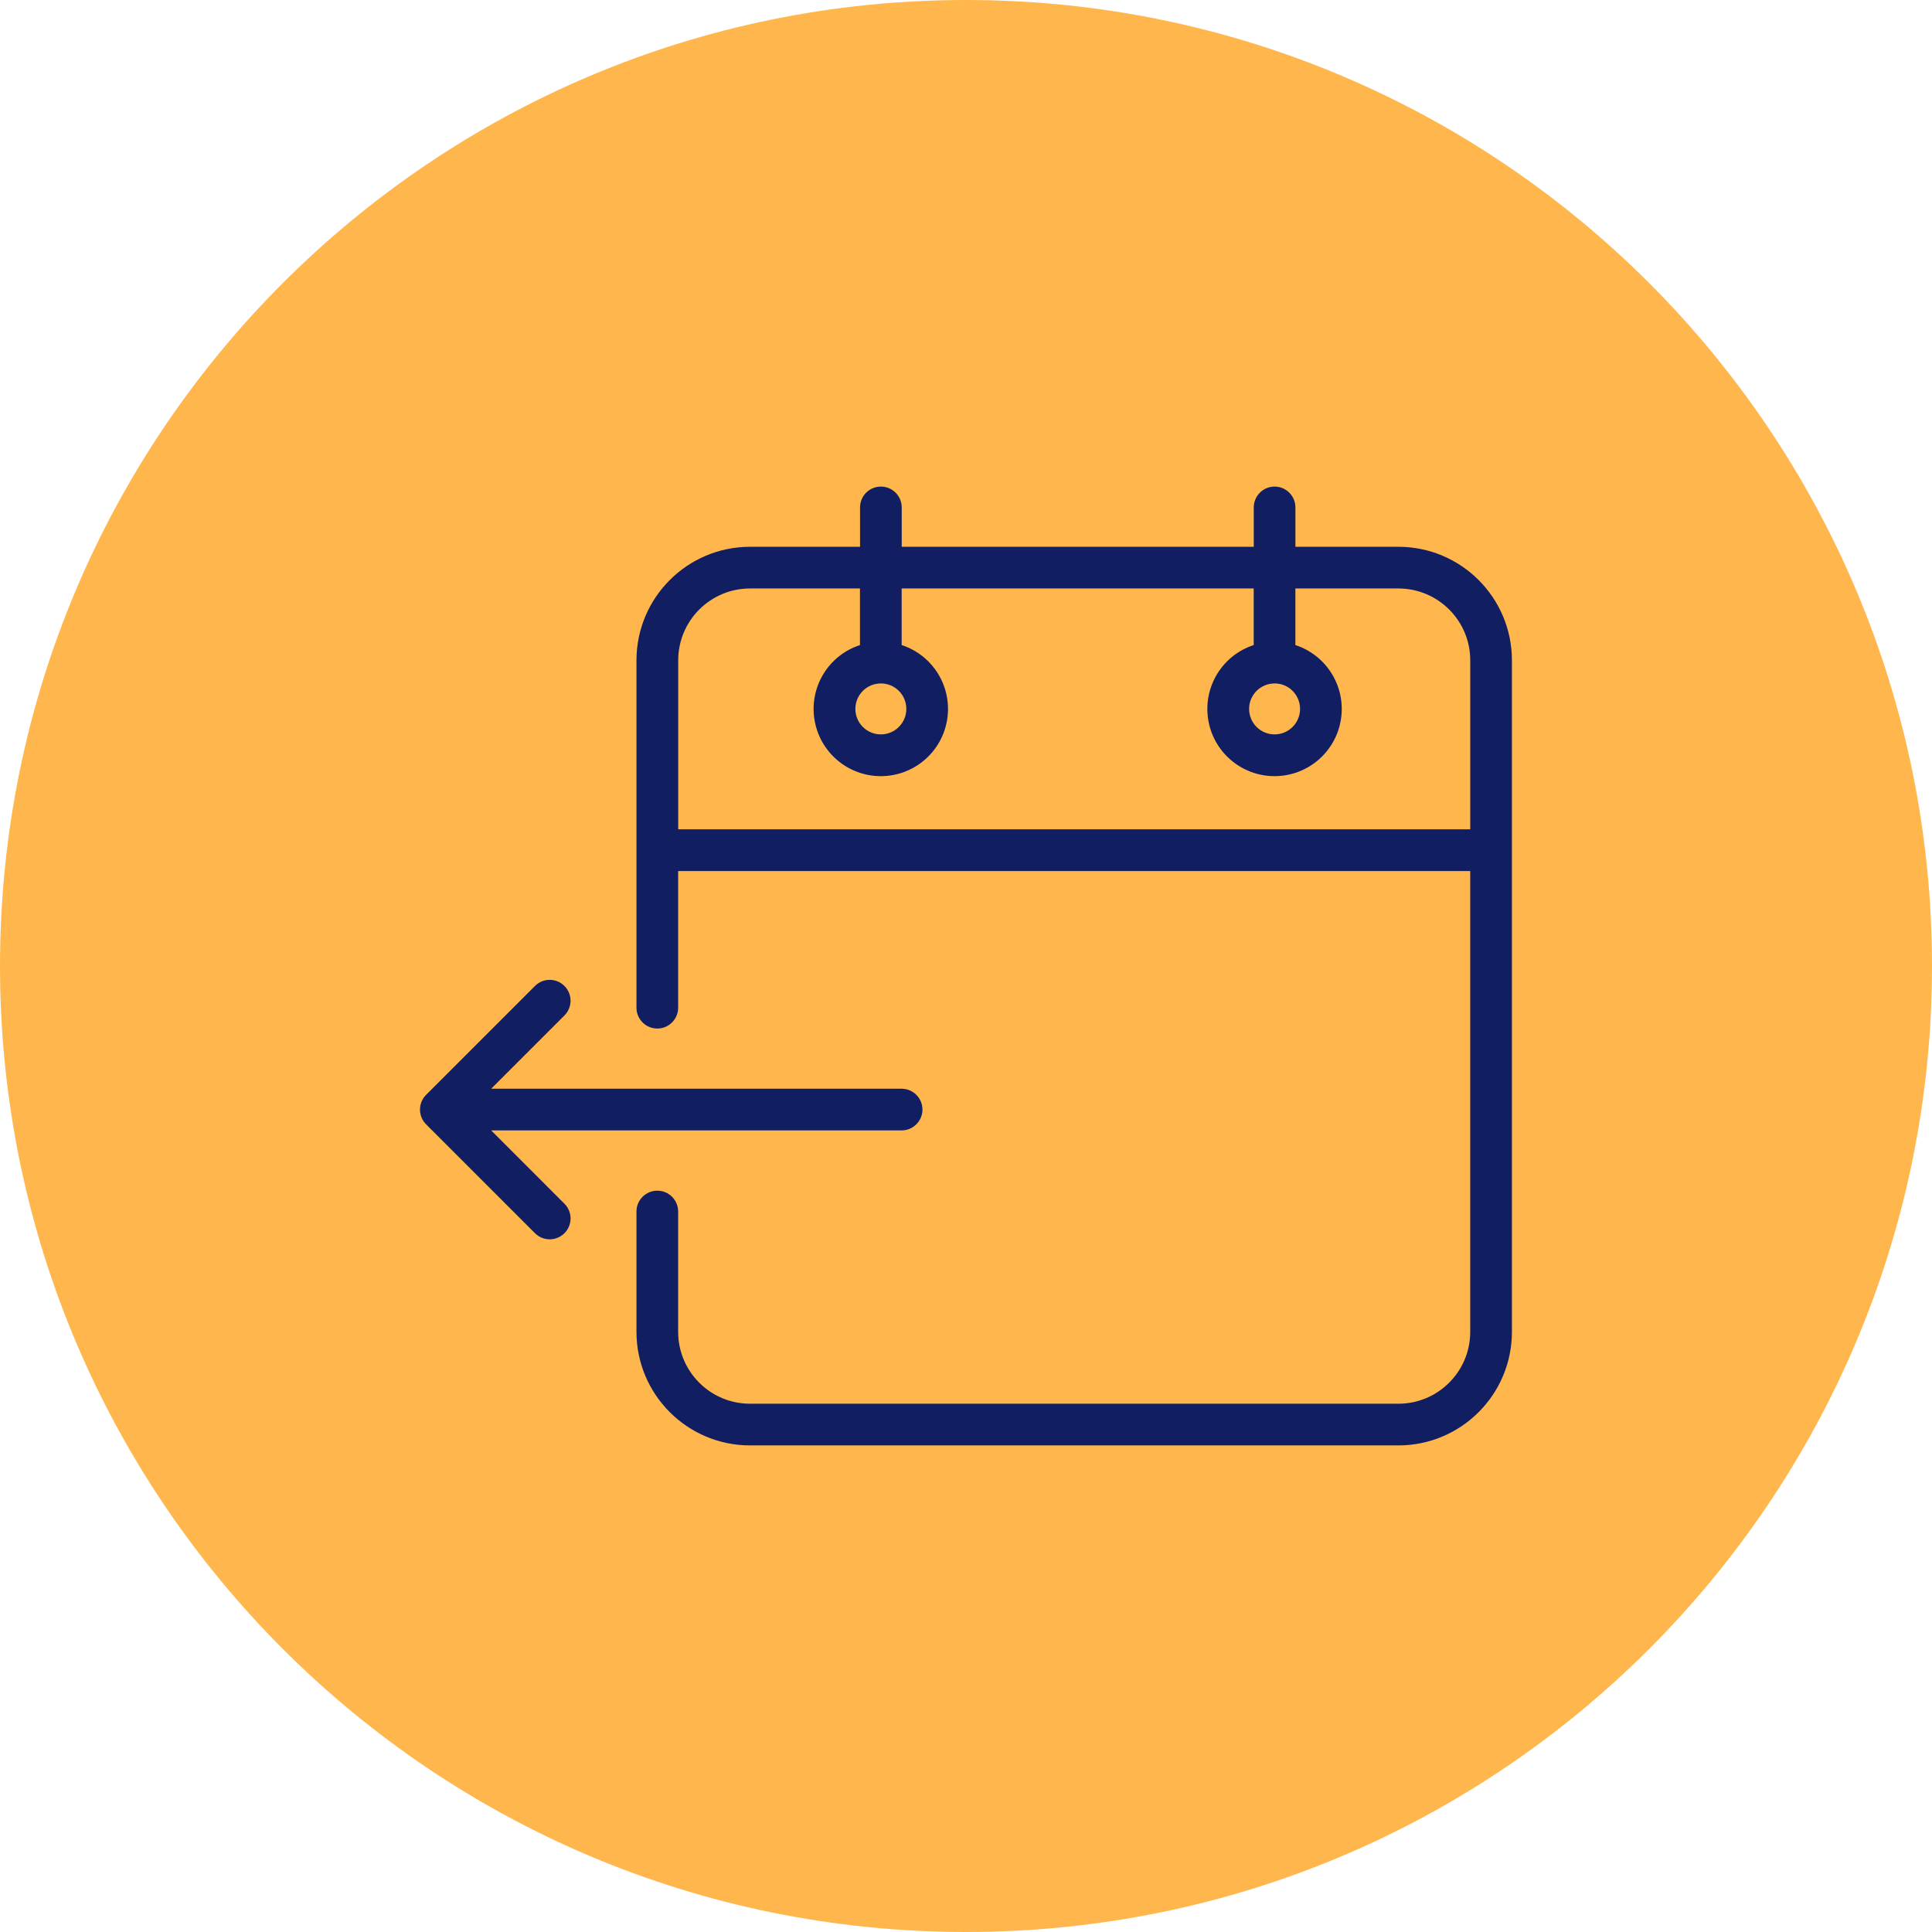
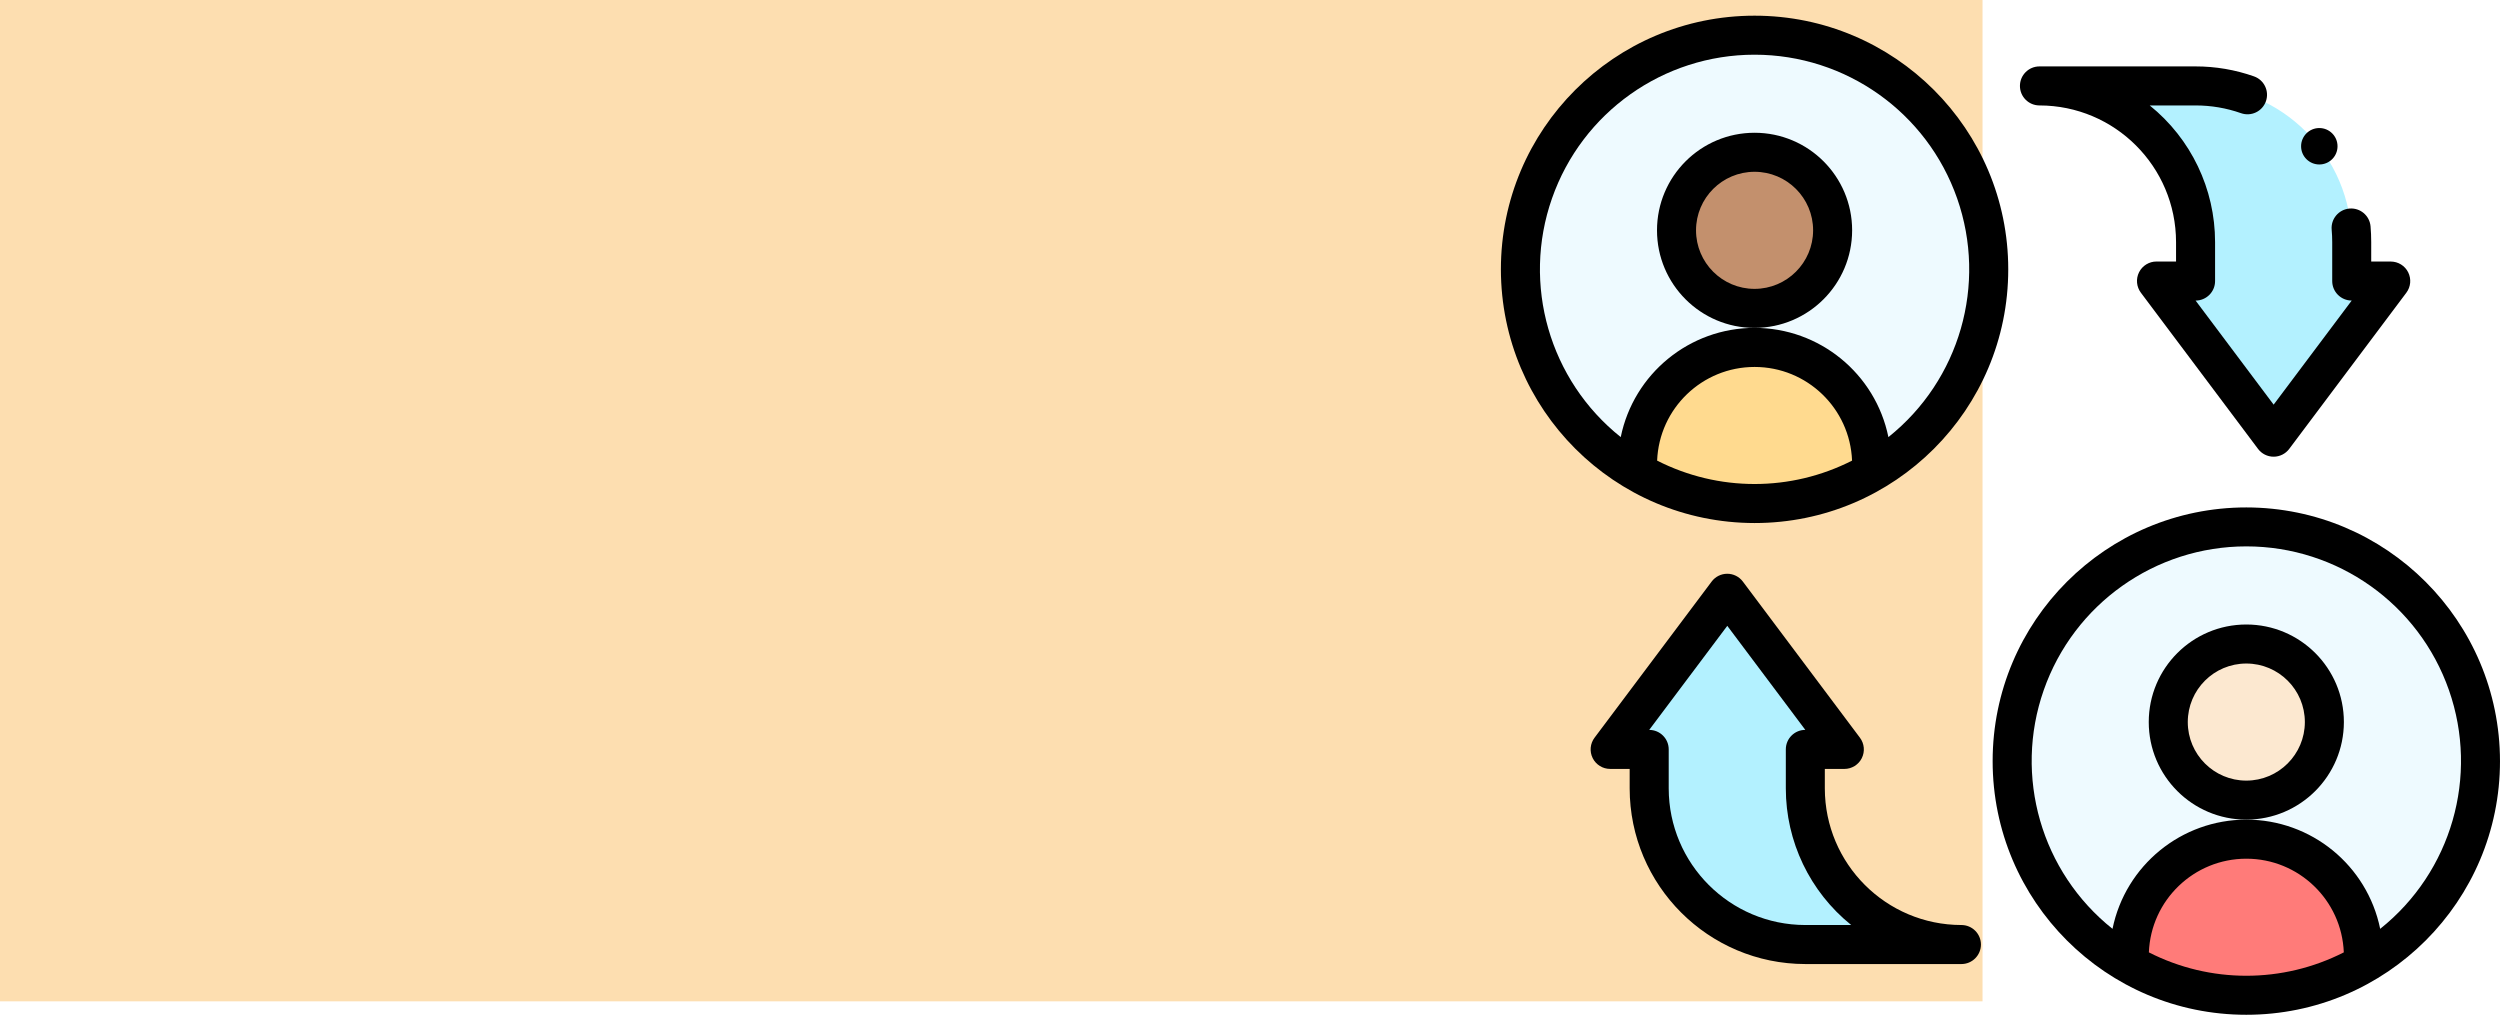
- <svg xmlns="http://www.w3.org/2000/svg" width="69" height="69" viewBox="0 0 69 69">
-   <g id="Grupo_28015" data-name="Grupo 28015" transform="translate(-189 -2188)">
-     <circle id="Elipse_389" data-name="Elipse 389" cx="34.5" cy="34.5" r="34.5" transform="translate(189 2188)" fill="#ffb74d" />
-     <g id="check-out" transform="translate(204 2207.249)">
-       <path id="Trazado_2624" data-name="Trazado 2624" d="M143.962.279h-3.681V-1.127a.745.745,0,0,0-.744-.744.744.744,0,0,0-.744.744V.279H126.22V-1.127a.744.744,0,0,0-.744-.744.744.744,0,0,0-.744.744V.279H120.8a4.058,4.058,0,0,0-4.053,4.053V16.74a.744.744,0,1,0,1.489,0v-4.88h28.288V28.32a2.567,2.567,0,0,1-2.564,2.564H120.8a2.567,2.567,0,0,1-2.564-2.564v-4.3a.744.744,0,1,0-1.489,0v4.3a4.058,4.058,0,0,0,4.053,4.053h23.16a4.057,4.057,0,0,0,4.053-4.053V4.332A4.057,4.057,0,0,0,143.962.279ZM118.238,10.37V4.332A2.567,2.567,0,0,1,120.8,1.768h3.929V3.789a2.4,2.4,0,1,0,1.489,0V1.768h12.573V3.789a2.4,2.4,0,1,0,1.489,0V1.768h3.681a2.567,2.567,0,0,1,2.564,2.564V10.37Zm7.237-5.211a.91.91,0,1,1-.91.91A.91.91,0,0,1,125.476,5.16Zm14.062,0a.91.91,0,1,1-.91.91A.91.91,0,0,1,139.537,5.16Zm0,0" transform="translate(-109.016)" fill="#111e61" />
-       <path id="Trazado_2625" data-name="Trazado 2625" d="M2.542,269.47H17.2a.744.744,0,0,0,0-1.489H2.542l2.617-2.617a.744.744,0,0,0-1.053-1.053L.218,268.2a.744.744,0,0,0,0,1.053l3.888,3.888a.744.744,0,1,0,1.053-1.053Zm0,0" transform="translate(0 -248.347)" fill="#111e61" />
+ <svg xmlns="http://www.w3.org/2000/svg" width="372" height="151" viewBox="0 0 372 151">
+   <g id="Grupo_54234" data-name="Grupo 54234" transform="translate(-180 -4199)">
+     <rect id="Rectángulo_5287" data-name="Rectángulo 5287" width="295" height="149" transform="translate(180 4199)" fill="#fa9500" opacity="0.31" />
+     <g id="cambio" transform="translate(403.333 4201.333)">
+       <g id="Grupo_27601" data-name="Grupo 27601" transform="translate(2.904 2.904)">
+         <path id="Trazado_1849" data-name="Trazado 1849" d="M296.844,262a34.844,34.844,0,1,0,34.844,34.844A34.845,34.845,0,0,0,296.844,262Z" transform="translate(-188.828 -188.828)" fill="#eefaff" />
+         <path id="Trazado_1850" data-name="Trazado 1850" d="M44.844,10A34.844,34.844,0,1,0,79.687,44.844,34.845,34.845,0,0,0,44.844,10Z" transform="translate(-10 -10)" fill="#eefaff" />
+         <path id="Trazado_1851" data-name="Trazado 1851" d="M328.266,65.036,310.844,88.266,293.422,65.036h5.807V59.229A23.23,23.23,0,0,0,276,36h23.229a23.23,23.23,0,0,1,23.229,23.229v5.807Z" transform="translate(-198.763 -28.451)" fill="#b3f1ff" />
+         <path id="Trazado_1852" data-name="Trazado 1852" d="M356.844,439.422v1.144a34.875,34.875,0,0,1-34.844,0v-1.144a17.422,17.422,0,1,1,34.844,0Z" transform="translate(-231.406 -302.37)" fill="#ff7b79" />
+         <ellipse id="Elipse_382" data-name="Elipse 382" cx="11.523" cy="11.862" rx="11.523" ry="11.862" transform="translate(96.509 90.408)" fill="#fce8d0" />
+         <path id="Trazado_1853" data-name="Trazado 1853" d="M108.266,348.266H85.036a23.23,23.23,0,0,1-23.229-23.229v-5.807H56L73.422,296l17.422,23.229H85.036v5.807A23.23,23.23,0,0,0,108.266,348.266Z" transform="translate(-42.643 -212.956)" fill="#b3f1ff" />
+         <path id="Trazado_1854" data-name="Trazado 1854" d="M104.844,187.422v1.144a34.876,34.876,0,0,1-34.844,0v-1.144a17.422,17.422,0,1,1,34.844,0Z" transform="translate(-52.578 -123.542)" fill="#ffda8f" />
+         <ellipse id="Elipse_383" data-name="Elipse 383" cx="11.523" cy="11.862" rx="11.523" ry="11.862" transform="translate(23.305 17.205)" fill="#c3906d" />
+       </g>
+       <g id="Grupo_27602" data-name="Grupo 27602">
+         <path id="Trazado_1855" data-name="Trazado 1855" d="M109.036,74.518A14.518,14.518,0,1,0,94.518,89.036,14.535,14.535,0,0,0,109.036,74.518ZM94.518,83.229a8.711,8.711,0,1,1,8.711-8.711A8.721,8.721,0,0,1,94.518,83.229Z" transform="translate(-56.771 -42.578)" />
+         <path id="Trazado_1856" data-name="Trazado 1856" d="M37.747,75.495A37.747,37.747,0,1,0,0,37.747,37.782,37.782,0,0,0,37.747,75.495Zm-14.5-9.288a14.515,14.515,0,0,1,29.007,0,31.957,31.957,0,0,1-29.007,0Zm14.5-60.4a31.934,31.934,0,0,1,19.915,56.9,20.328,20.328,0,0,0-39.83,0,31.934,31.934,0,0,1,19.915-56.9Z" />
+         <path id="Trazado_1857" data-name="Trazado 1857" d="M361.036,326.518a14.518,14.518,0,1,0-14.518,14.518A14.535,14.535,0,0,0,361.036,326.518Zm-14.518,8.711a8.711,8.711,0,1,1,8.711-8.711A8.721,8.721,0,0,1,346.518,335.229Z" transform="translate(-235.599 -221.407)" />
+         <path id="Trazado_1858" data-name="Trazado 1858" d="M289.747,252a37.747,37.747,0,1,0,37.747,37.747A37.79,37.79,0,0,0,289.747,252Zm-14.5,66.207a14.515,14.515,0,0,1,29.007,0,31.957,31.957,0,0,1-29.007,0Zm34.419-3.5a20.328,20.328,0,0,0-39.83,0,31.94,31.94,0,1,1,39.83,0Z" transform="translate(-178.828 -178.828)" />
+         <path id="Trazado_1859" data-name="Trazado 1859" d="M101.169,338.266A20.348,20.348,0,0,1,80.844,317.94v-2.9h2.9a2.9,2.9,0,0,0,2.323-4.646L68.648,287.162a2.9,2.9,0,0,0-4.646,0L46.581,310.391a2.9,2.9,0,0,0,2.323,4.646h2.9v2.9A26.162,26.162,0,0,0,77.94,344.073h23.229a2.9,2.9,0,0,0,0-5.807Zm-23.229,0A20.348,20.348,0,0,1,57.614,317.94v-5.807a2.9,2.9,0,0,0-2.9-2.9l11.615-15.486L77.94,309.229a2.9,2.9,0,0,0-2.9,2.9v5.807a26.1,26.1,0,0,0,9.725,20.326Z" transform="translate(-32.643 -202.956)" />
+         <path id="Trazado_1860" data-name="Trazado 1860" d="M268.9,31.807a20.348,20.348,0,0,1,20.326,20.325v2.9h-2.9A2.9,2.9,0,0,0,284,59.682l17.422,23.229a2.9,2.9,0,0,0,4.646,0l17.422-23.229a2.9,2.9,0,0,0-2.323-4.646h-2.9v-2.9c0-.783-.035-1.573-.1-2.35a2.9,2.9,0,1,0-5.784.517c.054.605.081,1.222.081,1.833V57.94a2.9,2.9,0,0,0,2.9,2.9L303.747,76.329,292.133,60.844a2.9,2.9,0,0,0,2.9-2.9V52.133a26.1,26.1,0,0,0-9.725-20.325h6.821a20.269,20.269,0,0,1,6.764,1.152,2.9,2.9,0,0,0,1.933-5.477,26.064,26.064,0,0,0-8.7-1.483H268.9a2.9,2.9,0,0,0,0,5.807Z" transform="translate(-188.763 -18.451)" />
+         <circle id="Elipse_384" data-name="Elipse 384" cx="2.711" cy="2.711" r="2.711" transform="translate(119.069 16.719)" />
+       </g>
    </g>
  </g>
</svg>
